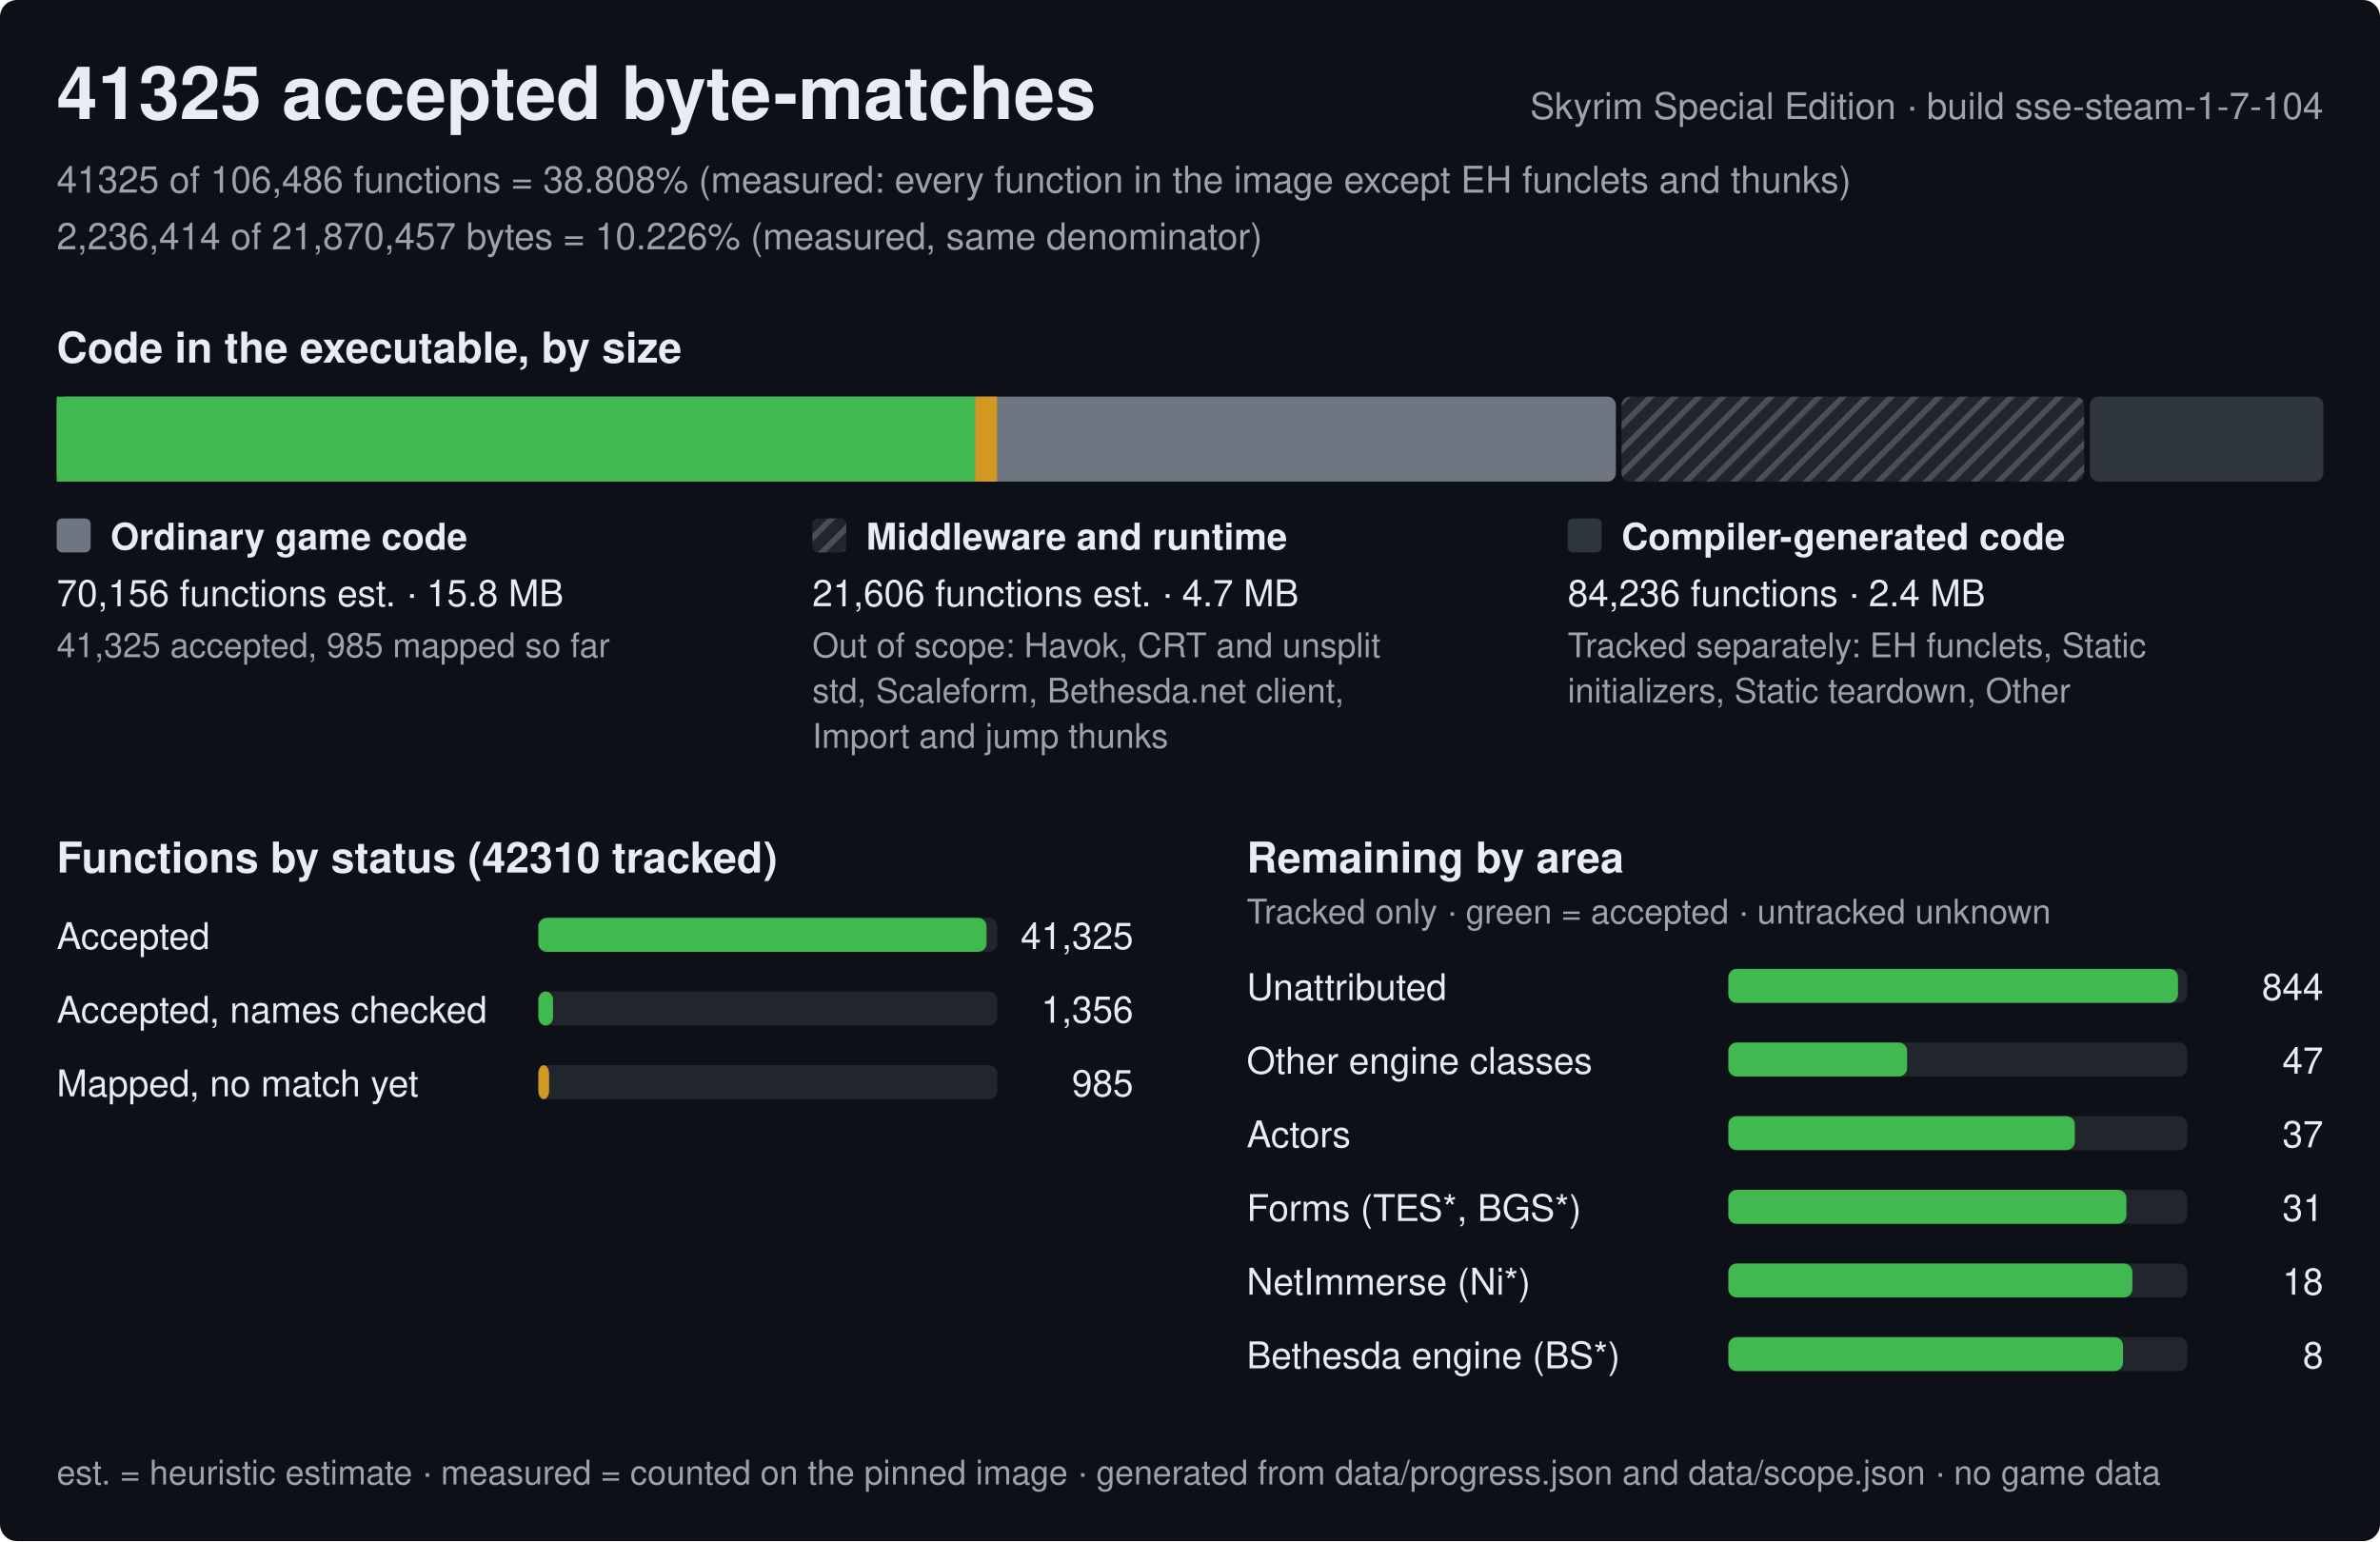
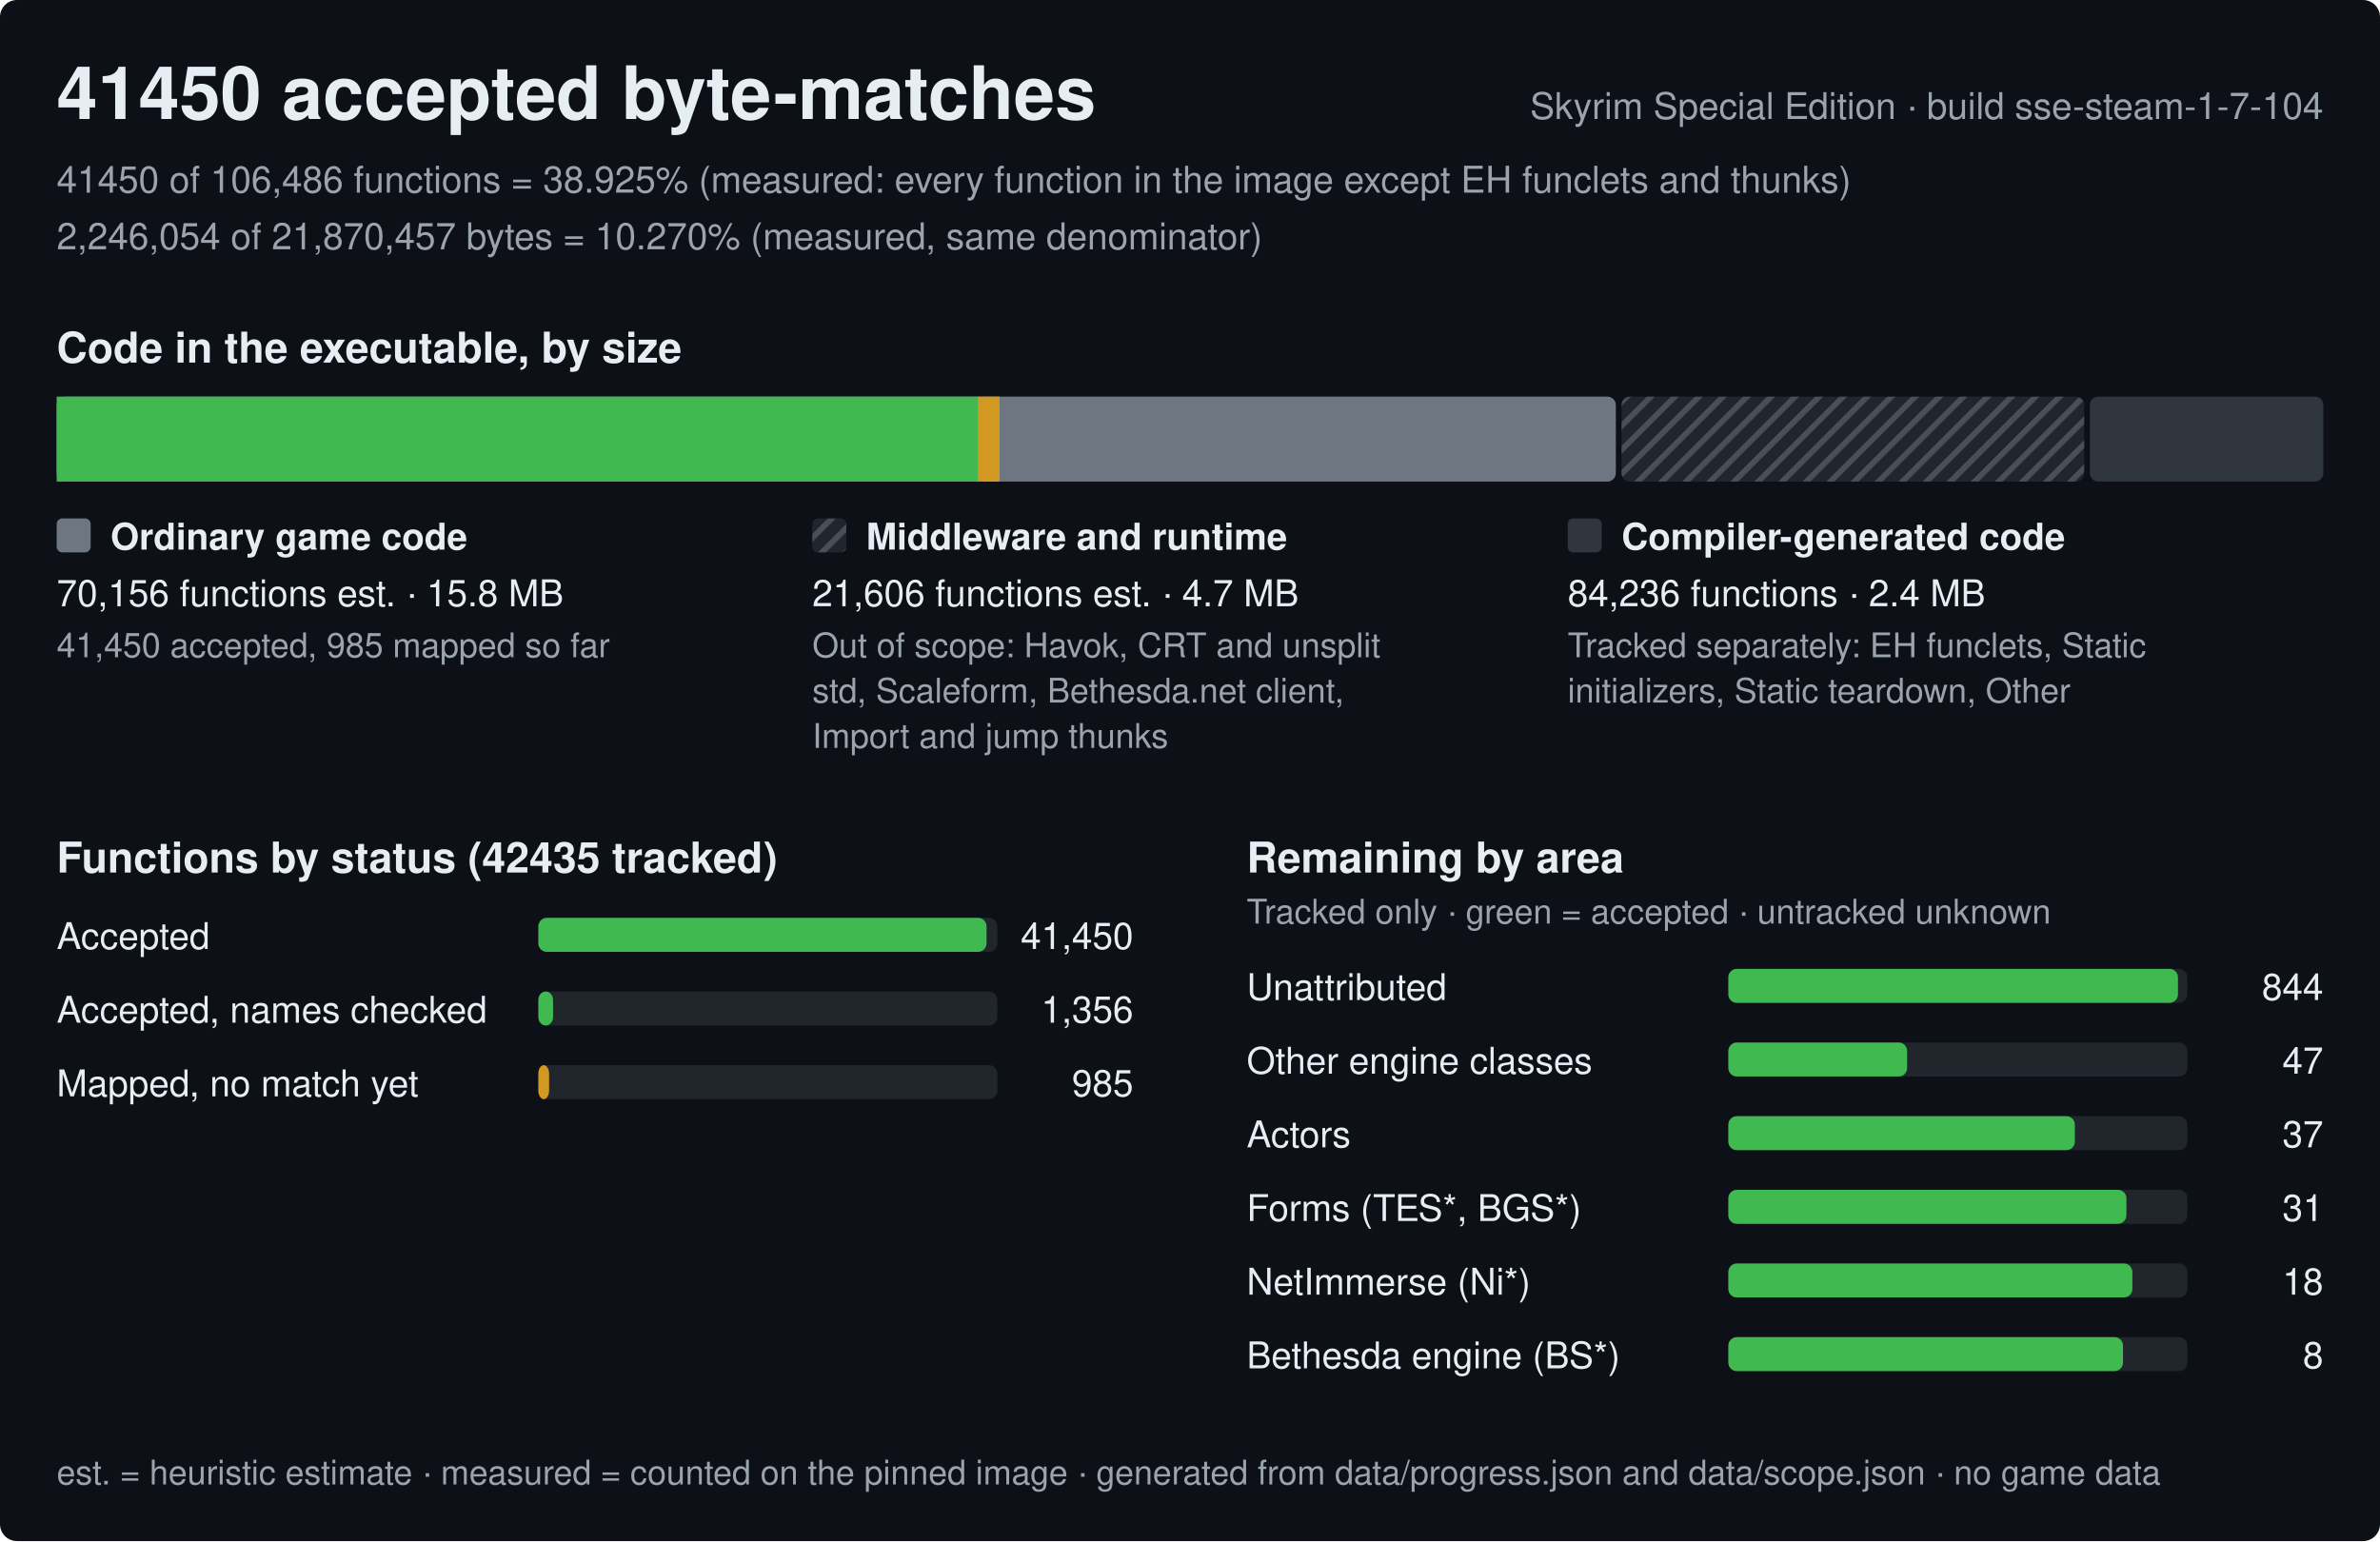
<svg xmlns="http://www.w3.org/2000/svg" width="840" height="544" viewBox="0 0 840 544" role="img" aria-label="Progress of the Skyrim Special Edition byte-matching reconstruction, build sse-steam-1-7-104">
  <style>text{font-family:-apple-system,BlinkMacSystemFont,'Segoe UI',Helvetica,Arial,sans-serif;fill:#e6edf3;white-space:pre}.h{font-size:26px;font-weight:600}.st{font-size:15px;font-weight:600}.lb{font-size:13px;font-weight:600}.bl{font-size:12px;font-weight:600;stroke:#0d1117;stroke-width:3px;paint-order:stroke;stroke-linejoin:round}.rl{font-size:13px}.fn{font-size:12px;fill:#9ba3ad}.mu{fill:#9ba3ad}</style>
  <defs>
    <pattern id="hx" width="6" height="6" patternUnits="userSpaceOnUse" patternTransform="rotate(45)">
      <rect width="6" height="6" fill="#21262d" />
      <rect width="2" height="6" fill="#484f58" />
    </pattern>
  </defs>
  <rect width="840" height="544" rx="6" fill="#0d1117" />
-   <text x="20" y="42" class="h">41325 accepted byte-matches</text>
+   <text x="20" y="42" class="h">41450 accepted byte-matches</text>
  <text x="820" y="42" class="rl mu" text-anchor="end">Skyrim Special Edition · build sse-steam-1-7-104</text>
-   <text x="20" y="68" class="rl mu">41325 of 106,486 functions = 38.808% (measured: every function in the image except EH funclets and thunks)</text>
-   <text x="20" y="88" class="rl mu">2,236,414 of 21,870,457 bytes = 10.226% (measured, same denominator)</text>
+   <text x="20" y="68" class="rl mu">41450 of 106,486 functions = 38.925% (measured: every function in the image except EH funclets and thunks)</text>
+   <text x="20" y="88" class="rl mu">2,246,054 of 21,870,457 bytes = 10.270% (measured, same denominator)</text>
  <text x="20" y="128" class="st">Code in the executable, by size</text>
  <rect x="20" y="140" width="550.3" height="30" rx="3" fill="#6e7681" />
-   <rect x="20" y="140" width="324.2" height="30" fill="#3fb950" />
-   <rect x="344.2" y="140" width="7.7" height="30" fill="#d29922" />
+   <rect x="20" y="140" width="325.1" height="30" fill="#3fb950" />
+   <rect x="345.1" y="140" width="7.7" height="30" fill="#d29922" />
  <rect x="572.3" y="140" width="163.3" height="30" rx="3" fill="url(#hx)" />
  <rect x="737.6" y="140" width="82.4" height="30" rx="3" fill="#30363d" />
  <rect x="20" y="183" width="12" height="12" rx="2" fill="#6e7681" />
  <text x="39" y="194" class="lb">Ordinary game code</text>
  <text x="20" y="214" class="rl">70,156 functions est. · 15.8 MB</text>
-   <text x="20" y="232" class="fn">41,325 accepted, 985 mapped so far</text>
+   <text x="20" y="232" class="fn">41,450 accepted, 985 mapped so far</text>
  <rect x="286.7" y="183" width="12" height="12" rx="2" fill="url(#hx)" />
  <text x="305.7" y="194" class="lb">Middleware and runtime</text>
  <text x="286.7" y="214" class="rl">21,606 functions est. · 4.7 MB</text>
  <text x="286.7" y="232" class="fn">Out of scope: Havok, CRT and unsplit</text>
  <text x="286.7" y="248" class="fn">std, Scaleform, Bethesda.net client,</text>
  <text x="286.7" y="264" class="fn">Import and jump thunks</text>
  <rect x="553.3" y="183" width="12" height="12" rx="2" fill="#30363d" />
  <text x="572.3" y="194" class="lb">Compiler-generated code</text>
  <text x="553.3" y="214" class="rl">84,236 functions · 2.4 MB</text>
  <text x="553.3" y="232" class="fn">Tracked separately: EH funclets, Static</text>
  <text x="553.3" y="248" class="fn">initializers, Static teardown, Other</text>
-   <text x="20" y="308" class="st">Functions by status (42310 tracked)</text>
+   <text x="20" y="308" class="st">Functions by status (42435 tracked)</text>
  <text x="20" y="335" class="rl">Accepted</text>
  <rect x="190" y="324" width="162.0" height="12" rx="3" fill="#21262d" />
  <rect x="190" y="324" width="158.2" height="12" rx="3" fill="#3fb950" />
-   <text x="400.0" y="335" class="rl" text-anchor="end">41,325</text>
+   <text x="400.0" y="335" class="rl" text-anchor="end">41,450</text>
  <text x="20" y="361" class="rl">Accepted, names checked</text>
  <rect x="190" y="350" width="162.0" height="12" rx="3" fill="#21262d" />
  <rect x="190" y="350" width="5.2" height="12" rx="3" fill="#3fb950" />
  <text x="400.0" y="361" class="rl" text-anchor="end">1,356</text>
  <text x="20" y="387" class="rl">Mapped, no match yet</text>
  <rect x="190" y="376" width="162.0" height="12" rx="3" fill="#21262d" />
  <rect x="190" y="376" width="3.8" height="12" rx="3" fill="#d29922" />
  <text x="400.0" y="387" class="rl" text-anchor="end">985</text>
  <text x="440.0" y="308" class="st">Remaining by area</text>
  <text x="440.0" y="326" class="fn">Tracked only · green = accepted · untracked unknown</text>
  <text x="440.0" y="353" class="rl">Unattributed</text>
  <rect x="610.0" y="342" width="162.0" height="12" rx="3" fill="#21262d" />
  <rect x="610.0" y="342" width="158.7" height="12" rx="3" fill="#3fb950" />
  <text x="820.0" y="353" class="rl" text-anchor="end">844</text>
  <text x="440.0" y="379" class="rl">Other engine classes</text>
  <rect x="610.0" y="368" width="162.0" height="12" rx="3" fill="#21262d" />
  <rect x="610.0" y="368" width="63.1" height="12" rx="3" fill="#3fb950" />
  <text x="820.0" y="379" class="rl" text-anchor="end">47</text>
  <text x="440.0" y="405" class="rl">Actors</text>
  <rect x="610.0" y="394" width="162.0" height="12" rx="3" fill="#21262d" />
  <rect x="610.0" y="394" width="122.3" height="12" rx="3" fill="#3fb950" />
  <text x="820.0" y="405" class="rl" text-anchor="end">37</text>
  <text x="440.0" y="431" class="rl">Forms (TES*, BGS*)</text>
  <rect x="610.0" y="420" width="162.0" height="12" rx="3" fill="#21262d" />
  <rect x="610.0" y="420" width="140.5" height="12" rx="3" fill="#3fb950" />
  <text x="820.0" y="431" class="rl" text-anchor="end">31</text>
  <text x="440.0" y="457" class="rl">NetImmerse (Ni*)</text>
  <rect x="610.0" y="446" width="162.0" height="12" rx="3" fill="#21262d" />
  <rect x="610.0" y="446" width="142.6" height="12" rx="3" fill="#3fb950" />
  <text x="820.0" y="457" class="rl" text-anchor="end">18</text>
  <text x="440.0" y="483" class="rl">Bethesda engine (BS*)</text>
  <rect x="610.0" y="472" width="162.0" height="12" rx="3" fill="#21262d" />
  <rect x="610.0" y="472" width="139.3" height="12" rx="3" fill="#3fb950" />
  <text x="820.0" y="483" class="rl" text-anchor="end">8</text>
  <text x="20" y="524" class="fn">est. = heuristic estimate · measured = counted on the pinned image · generated from data/progress.json and data/scope.json · no game data</text>
</svg>
